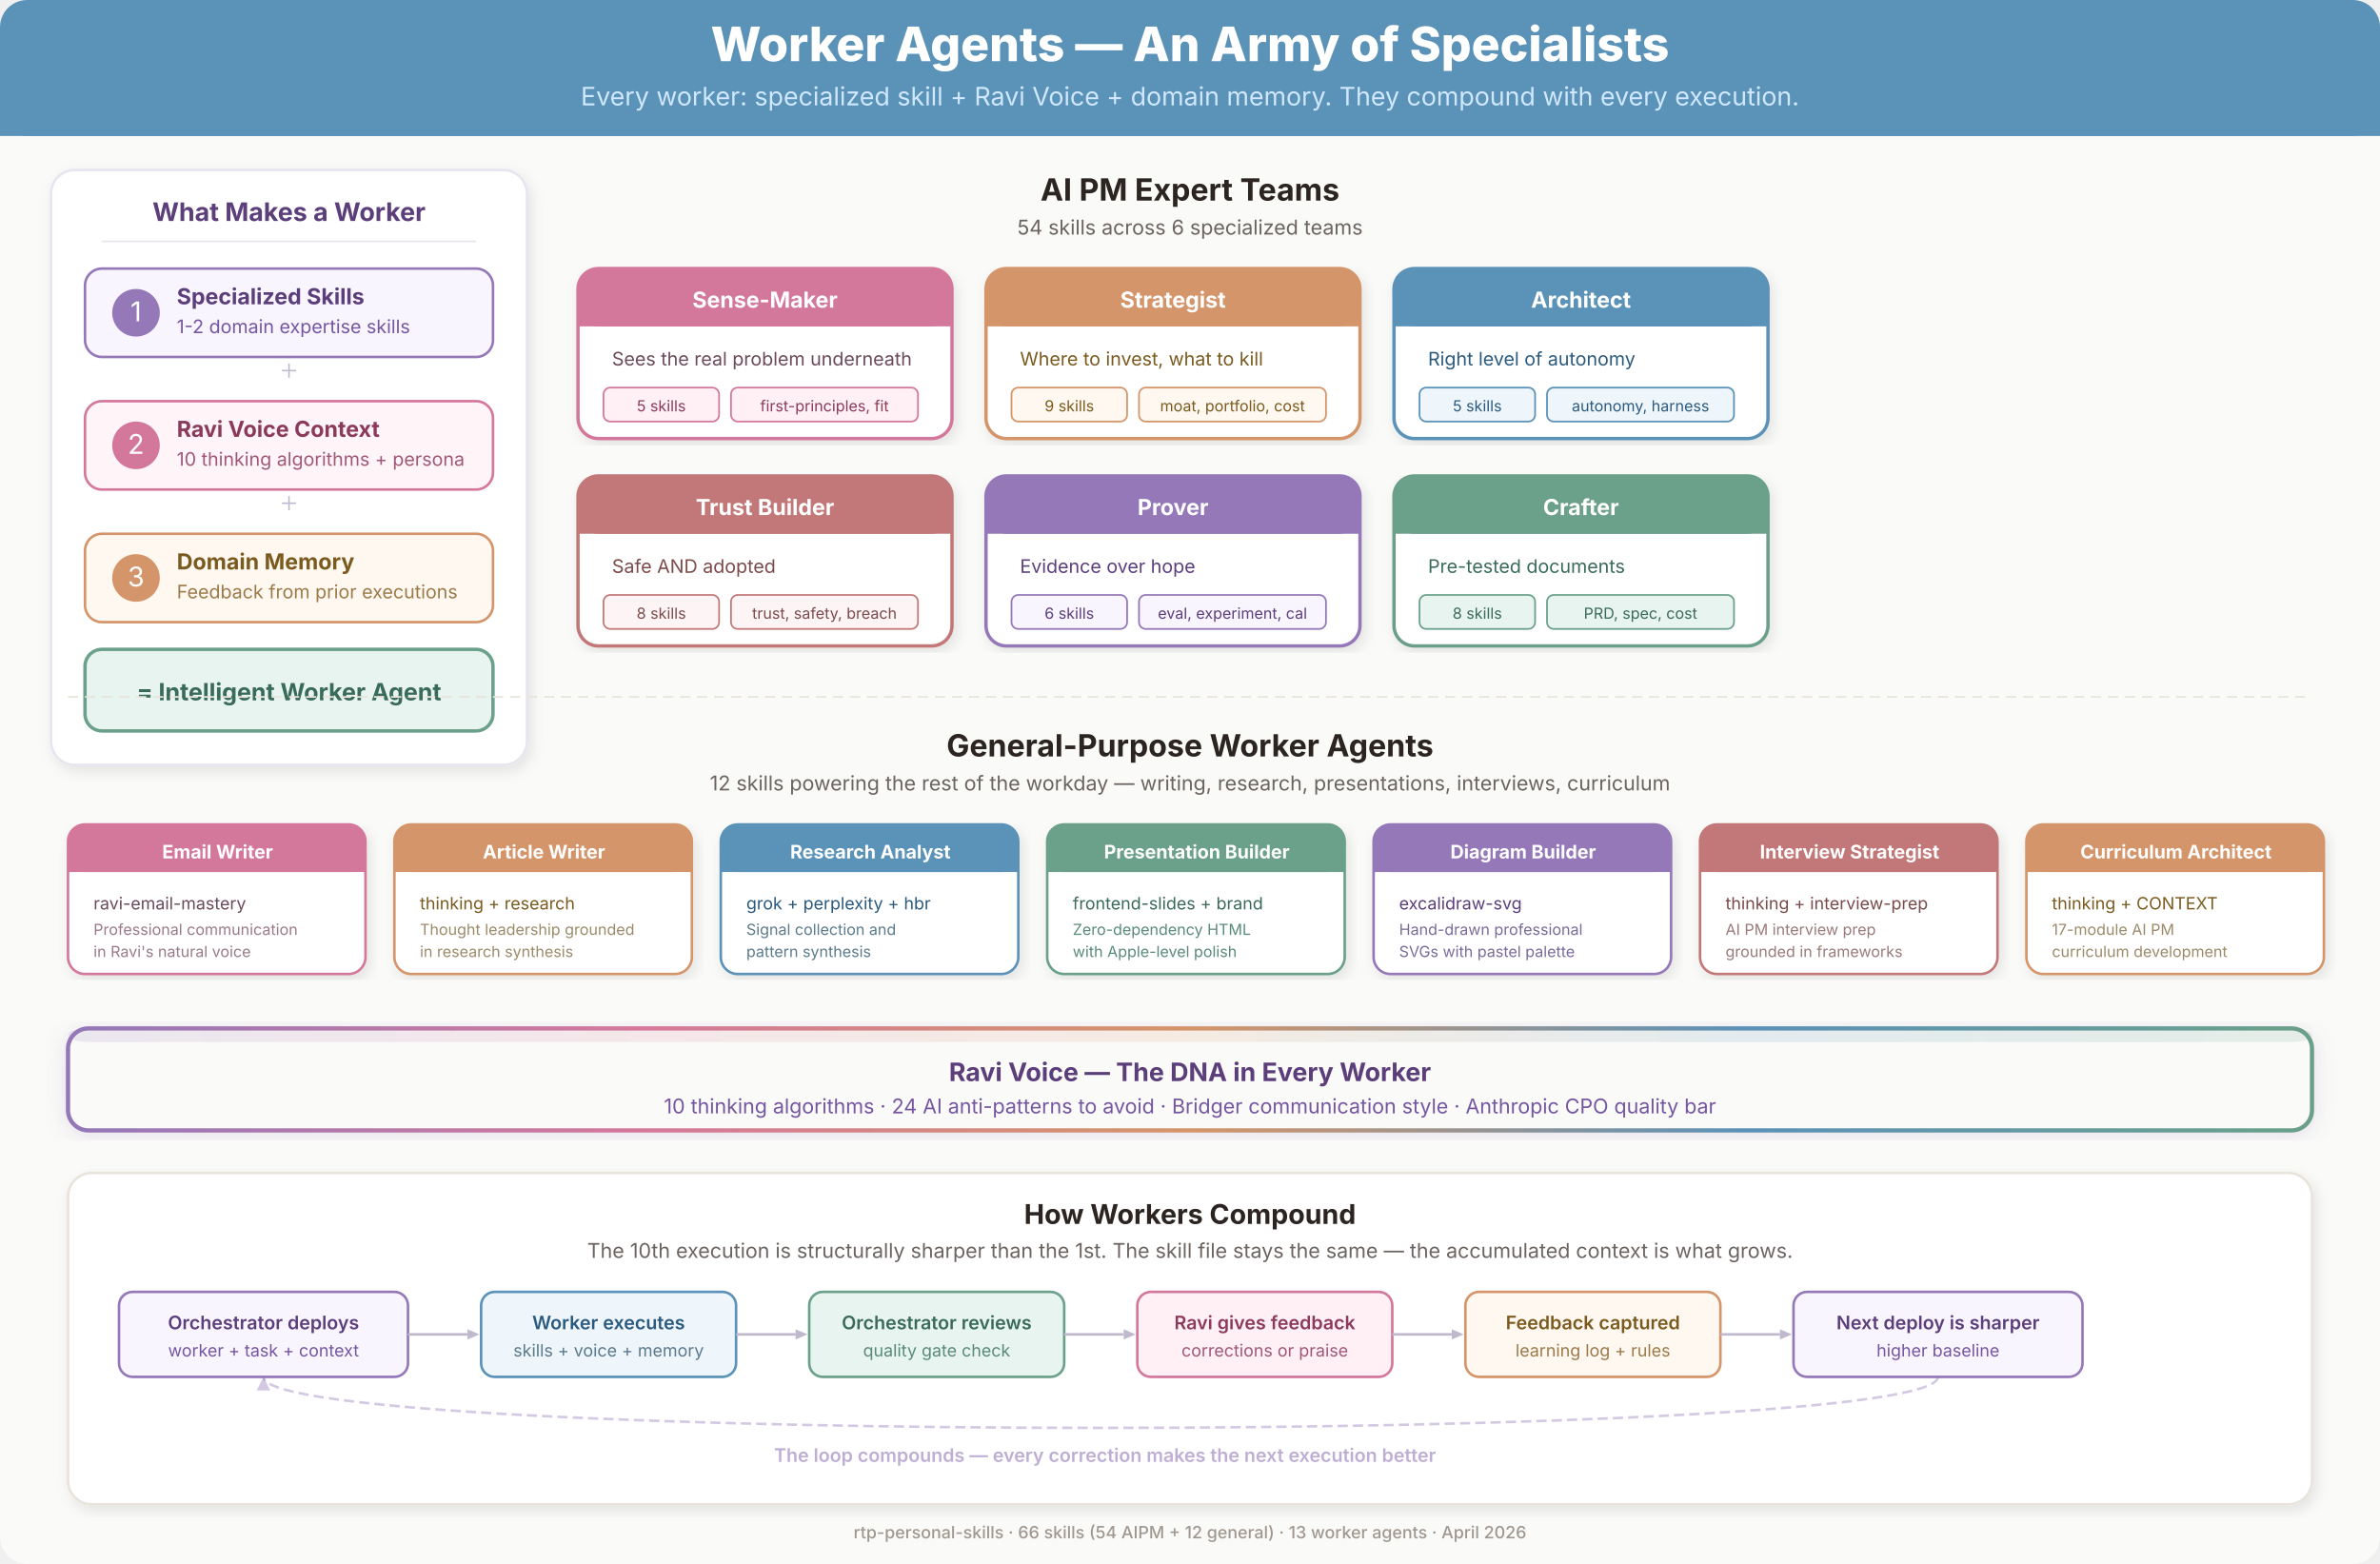
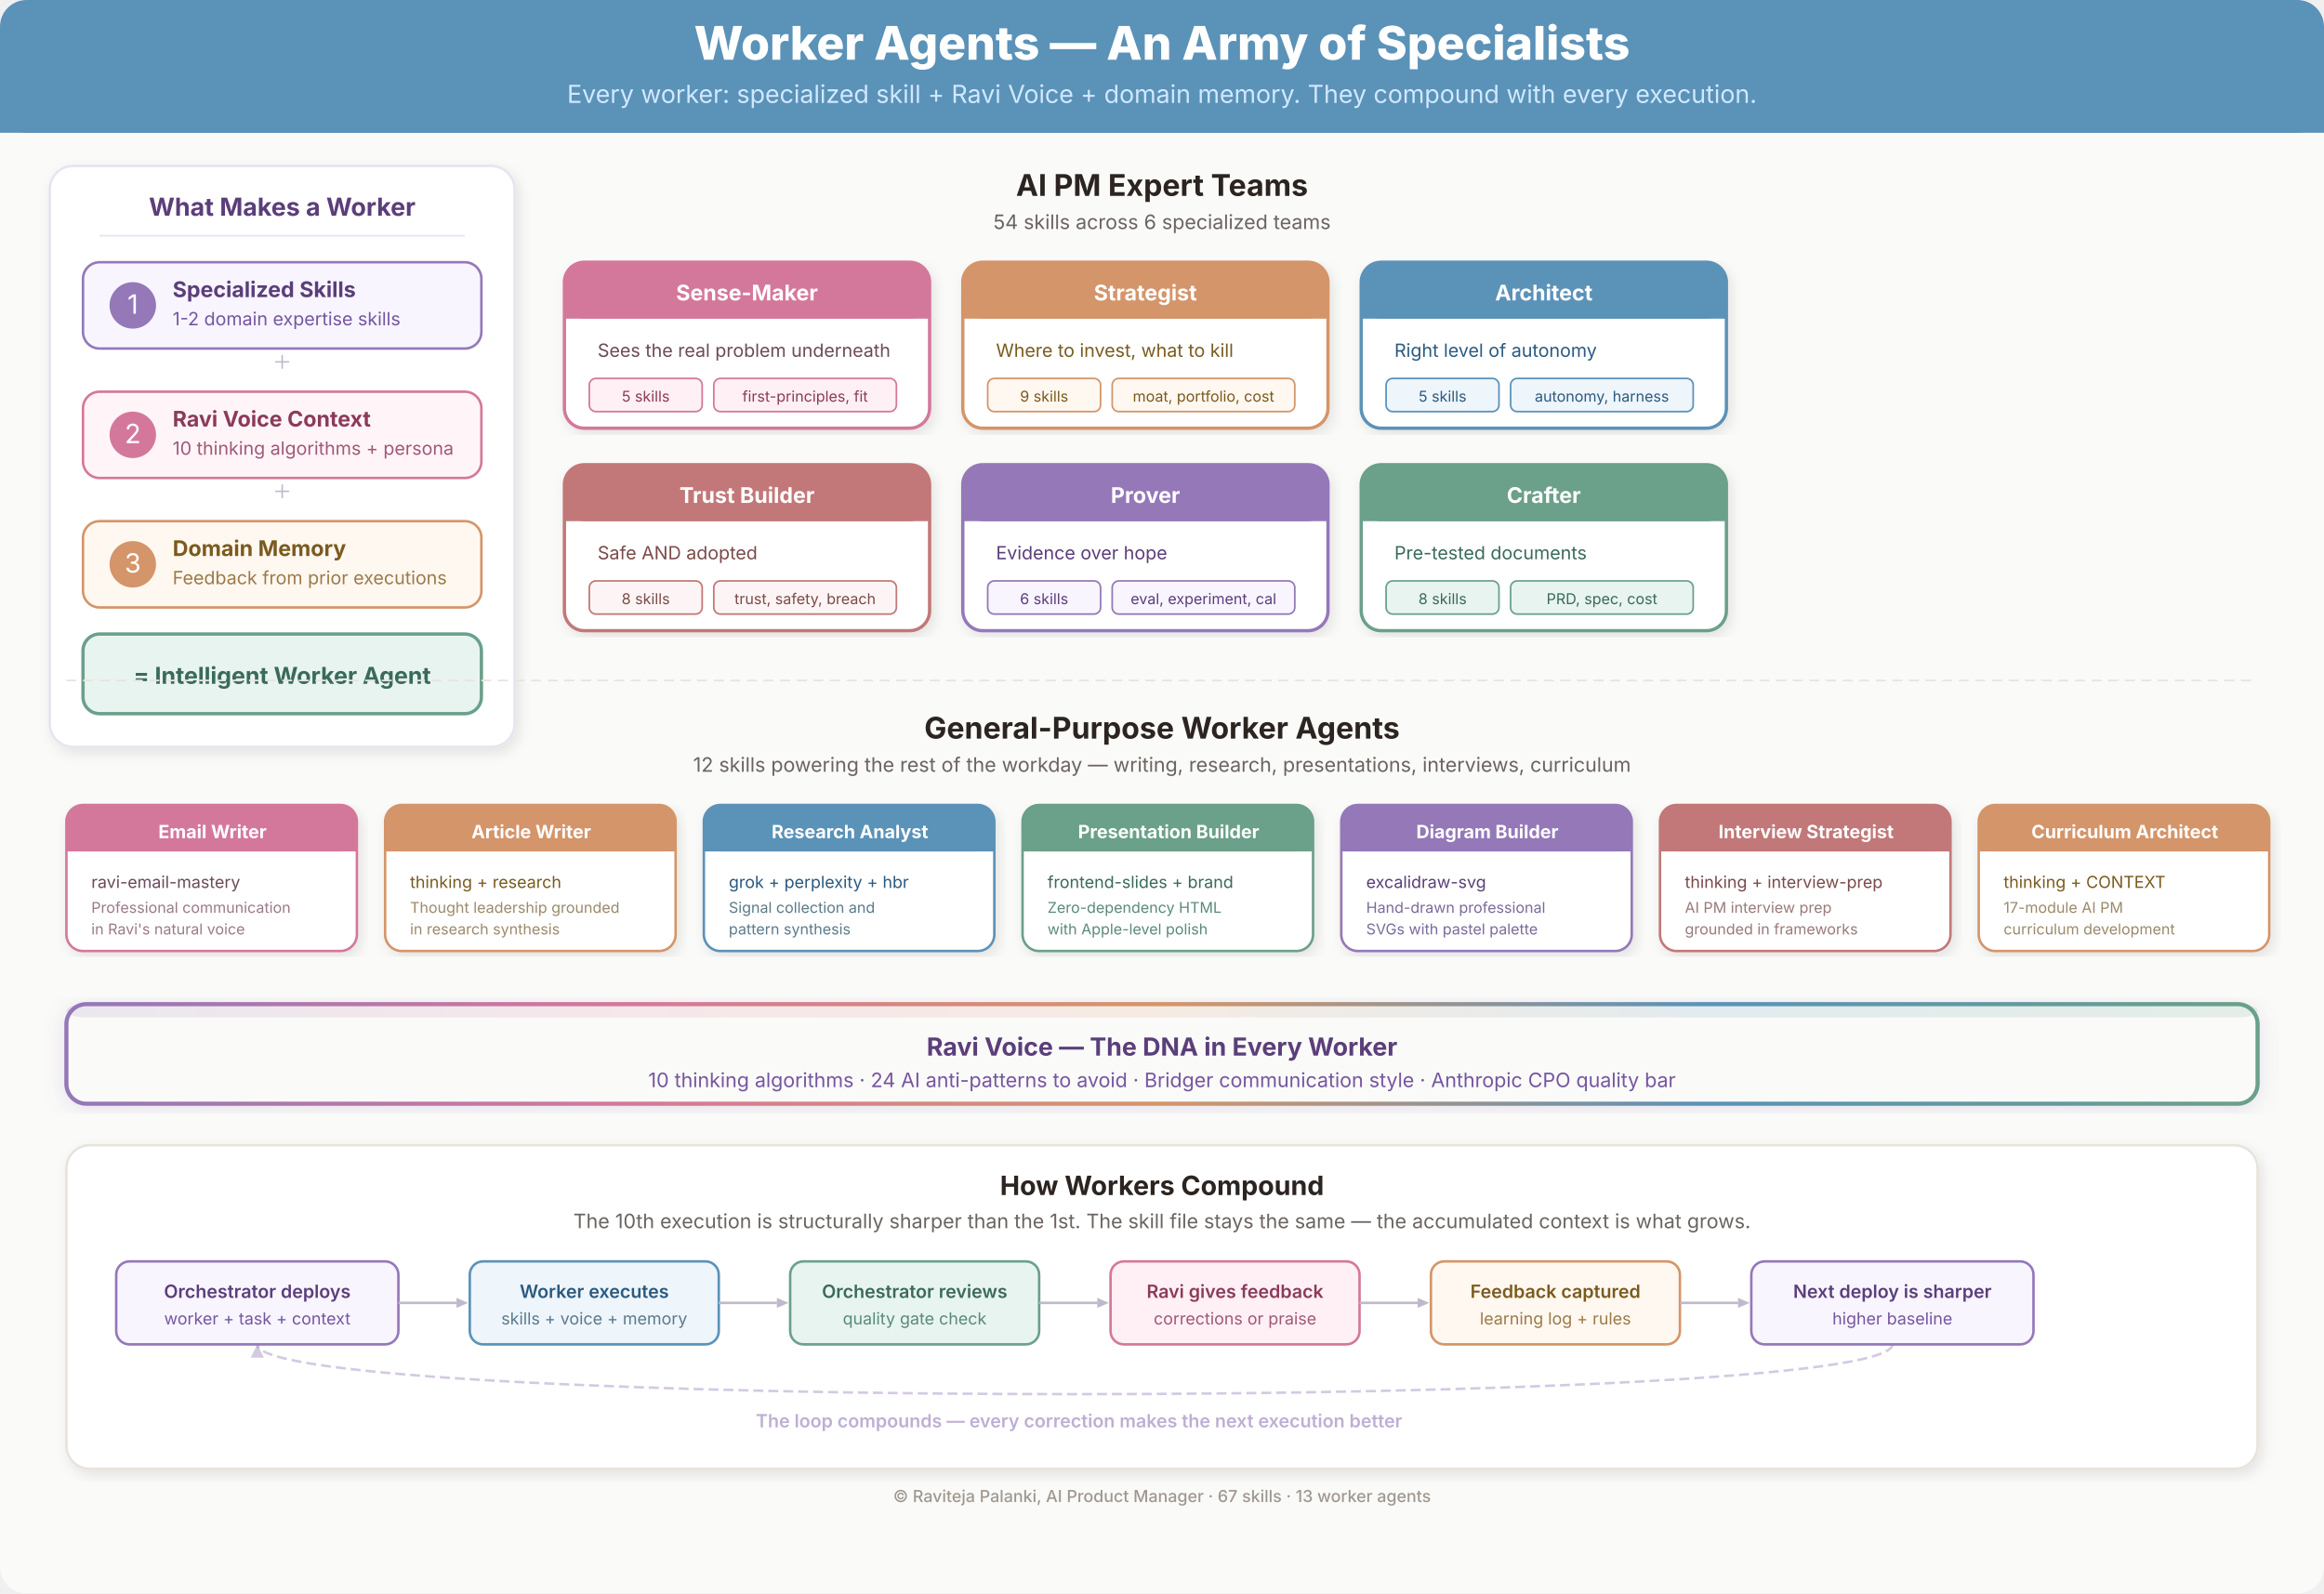
- <svg xmlns="http://www.w3.org/2000/svg" viewBox="0 0 1400 920" width="1400" height="920">
+ <svg xmlns="http://www.w3.org/2000/svg" viewBox="0 0 1400 960" width="1400" height="960">
  <defs>
    <filter id="s" x="-4%" y="-4%" width="108%" height="108%">
      <feDropShadow dx="2" dy="3" stdDeviation="4" flood-color="#00000018" />
    </filter>
    <filter id="glow" x="-10%" y="-10%" width="120%" height="120%">
      <feDropShadow dx="0" dy="2" stdDeviation="6" flood-color="#9478B830" />
    </filter>
    <linearGradient id="dnaGrad" x1="0%" y1="0%" x2="100%" y2="0%">
      <stop offset="0%" style="stop-color:#9478B8" />
      <stop offset="25%" style="stop-color:#D4789B" />
      <stop offset="50%" style="stop-color:#D4956A" />
      <stop offset="75%" style="stop-color:#5B92B8" />
      <stop offset="100%" style="stop-color:#6BA08A" />
    </linearGradient>
  </defs>
-   <rect width="1400" height="920" rx="16" fill="#FAFAF8" />
+   <rect width="1400" height="960" rx="16" fill="#FAFAF8" />
  <rect x="0" y="0" width="1400" height="80" rx="16" fill="#5B92B8" />
  <rect x="0" y="60" width="1400" height="20" fill="#5B92B8" />
  <text x="700" y="36" text-anchor="middle" fill="#FFFFFF" font-size="28" font-weight="800" font-family="Inter, Segoe UI, sans-serif">Worker Agents — An Army of Specialists</text>
  <text x="700" y="62" text-anchor="middle" fill="#D0E8FF" font-size="15" font-family="Inter, sans-serif">Every worker: specialized skill + Ravi Voice + domain memory. They compound with every execution.</text>
  <rect x="30" y="100" width="280" height="350" rx="14" fill="#FFFFFF" stroke="#E8E4F0" stroke-width="1.5" filter="url(#s)" />
  <text x="170" y="130" text-anchor="middle" fill="#5B3E7A" font-size="15" font-weight="700" font-family="Inter, sans-serif">What Makes a Worker</text>
  <line x1="60" y1="142" x2="280" y2="142" stroke="#E8E4F0" stroke-width="1" />
  <rect x="50" y="158" width="240" height="52" rx="10" fill="#F8F5FF" stroke="#9478B8" stroke-width="1.5" />
  <circle cx="80" cy="184" r="14" fill="#9478B8" />
  <text x="80" y="189" text-anchor="middle" fill="#FFFFFF" font-size="16" font-family="Inter, sans-serif">1</text>
  <text x="104" y="179" fill="#5B3E7A" font-size="13" font-weight="700" font-family="Inter, sans-serif">Specialized Skills</text>
  <text x="104" y="196" fill="#7556A0" font-size="11" font-family="Inter, sans-serif">1-2 domain expertise skills</text>
  <text x="170" y="224" text-anchor="middle" fill="#C0B8CC" font-size="18">+</text>
  <rect x="50" y="236" width="240" height="52" rx="10" fill="#FFF5F8" stroke="#D4789B" stroke-width="1.5" />
  <circle cx="80" cy="262" r="14" fill="#D4789B" />
  <text x="80" y="267" text-anchor="middle" fill="#FFFFFF" font-size="16" font-family="Inter, sans-serif">2</text>
  <text x="104" y="257" fill="#8B3A5A" font-size="13" font-weight="700" font-family="Inter, sans-serif">Ravi Voice Context</text>
  <text x="104" y="274" fill="#A05878" font-size="11" font-family="Inter, sans-serif">10 thinking algorithms + persona</text>
  <text x="170" y="302" text-anchor="middle" fill="#C0B8CC" font-size="18">+</text>
  <rect x="50" y="314" width="240" height="52" rx="10" fill="#FFF8F0" stroke="#D4956A" stroke-width="1.5" />
  <circle cx="80" cy="340" r="14" fill="#D4956A" />
  <text x="80" y="345" text-anchor="middle" fill="#FFFFFF" font-size="16" font-family="Inter, sans-serif">3</text>
  <text x="104" y="335" fill="#7A5A1E" font-size="13" font-weight="700" font-family="Inter, sans-serif">Domain Memory</text>
  <text x="104" y="352" fill="#9B7A4A" font-size="11" font-family="Inter, sans-serif">Feedback from prior executions</text>
  <rect x="50" y="382" width="240" height="48" rx="10" fill="#E8F4F0" stroke="#6BA08A" stroke-width="2" />
  <text x="170" y="412" text-anchor="middle" fill="#3A6A5A" font-size="14" font-weight="700" font-family="Inter, sans-serif">= Intelligent Worker Agent</text>
  <text x="700" y="118" text-anchor="middle" fill="#2C2420" font-size="18" font-weight="700" font-family="Inter, sans-serif">AI PM Expert Teams</text>
  <text x="700" y="138" text-anchor="middle" fill="#6B6460" font-size="12" font-family="Inter, sans-serif">54 skills across 6 specialized teams</text>
  <rect x="340" y="158" width="220" height="100" rx="12" fill="#FFFFFF" stroke="#D4789B" stroke-width="2" filter="url(#s)" />
  <rect x="340" y="158" width="220" height="34" rx="12" fill="#D4789B" />
  <rect x="340" y="178" width="220" height="14" fill="#D4789B" />
  <text x="450" y="181" text-anchor="middle" fill="#FFFFFF" font-size="13" font-weight="700" font-family="Inter, sans-serif">Sense-Maker</text>
  <text x="360" y="215" fill="#6B4A5A" font-size="11" font-family="Inter, sans-serif">Sees the real problem underneath</text>
  <rect x="355" y="228" width="68" height="20" rx="4" fill="#FFF0F5" stroke="#D4789B" stroke-width="1" />
  <text x="389" y="242" text-anchor="middle" fill="#8B3A5A" font-size="9" font-family="Inter, sans-serif">5 skills</text>
  <rect x="430" y="228" width="110" height="20" rx="4" fill="#FFF0F5" stroke="#D4789B" stroke-width="1" />
  <text x="485" y="242" text-anchor="middle" fill="#8B3A5A" font-size="9" font-family="Inter, sans-serif">first-principles, fit</text>
  <rect x="580" y="158" width="220" height="100" rx="12" fill="#FFFFFF" stroke="#D4956A" stroke-width="2" filter="url(#s)" />
  <rect x="580" y="158" width="220" height="34" rx="12" fill="#D4956A" />
  <rect x="580" y="178" width="220" height="14" fill="#D4956A" />
  <text x="690" y="181" text-anchor="middle" fill="#FFFFFF" font-size="13" font-weight="700" font-family="Inter, sans-serif">Strategist</text>
  <text x="600" y="215" fill="#7A5A1E" font-size="11" font-family="Inter, sans-serif">Where to invest, what to kill</text>
  <rect x="595" y="228" width="68" height="20" rx="4" fill="#FFF8F0" stroke="#D4956A" stroke-width="1" />
  <text x="629" y="242" text-anchor="middle" fill="#7A5A1E" font-size="9" font-family="Inter, sans-serif">9 skills</text>
  <rect x="670" y="228" width="110" height="20" rx="4" fill="#FFF8F0" stroke="#D4956A" stroke-width="1" />
  <text x="725" y="242" text-anchor="middle" fill="#7A5A1E" font-size="9" font-family="Inter, sans-serif">moat, portfolio, cost</text>
  <rect x="820" y="158" width="220" height="100" rx="12" fill="#FFFFFF" stroke="#5B92B8" stroke-width="2" filter="url(#s)" />
  <rect x="820" y="158" width="220" height="34" rx="12" fill="#5B92B8" />
  <rect x="820" y="178" width="220" height="14" fill="#5B92B8" />
  <text x="930" y="181" text-anchor="middle" fill="#FFFFFF" font-size="13" font-weight="700" font-family="Inter, sans-serif">Architect</text>
  <text x="840" y="215" fill="#2B5A7F" font-size="11" font-family="Inter, sans-serif">Right level of autonomy</text>
  <rect x="835" y="228" width="68" height="20" rx="4" fill="#EEF5FB" stroke="#5B92B8" stroke-width="1" />
  <text x="869" y="242" text-anchor="middle" fill="#2B5A7F" font-size="9" font-family="Inter, sans-serif">5 skills</text>
  <rect x="910" y="228" width="110" height="20" rx="4" fill="#EEF5FB" stroke="#5B92B8" stroke-width="1" />
  <text x="965" y="242" text-anchor="middle" fill="#2B5A7F" font-size="9" font-family="Inter, sans-serif">autonomy, harness</text>
  <rect x="340" y="280" width="220" height="100" rx="12" fill="#FFFFFF" stroke="#C27878" stroke-width="2" filter="url(#s)" />
  <rect x="340" y="280" width="220" height="34" rx="12" fill="#C27878" />
  <rect x="340" y="300" width="220" height="14" fill="#C27878" />
  <text x="450" y="303" text-anchor="middle" fill="#FFFFFF" font-size="13" font-weight="700" font-family="Inter, sans-serif">Trust Builder</text>
  <text x="360" y="337" fill="#7B4A4A" font-size="11" font-family="Inter, sans-serif">Safe AND adopted</text>
  <rect x="355" y="350" width="68" height="20" rx="4" fill="#FDF5F5" stroke="#C27878" stroke-width="1" />
  <text x="389" y="364" text-anchor="middle" fill="#7B4A4A" font-size="9" font-family="Inter, sans-serif">8 skills</text>
  <rect x="430" y="350" width="110" height="20" rx="4" fill="#FDF5F5" stroke="#C27878" stroke-width="1" />
  <text x="485" y="364" text-anchor="middle" fill="#7B4A4A" font-size="9" font-family="Inter, sans-serif">trust, safety, breach</text>
  <rect x="580" y="280" width="220" height="100" rx="12" fill="#FFFFFF" stroke="#9478B8" stroke-width="2" filter="url(#s)" />
  <rect x="580" y="280" width="220" height="34" rx="12" fill="#9478B8" />
  <rect x="580" y="300" width="220" height="14" fill="#9478B8" />
  <text x="690" y="303" text-anchor="middle" fill="#FFFFFF" font-size="13" font-weight="700" font-family="Inter, sans-serif">Prover</text>
  <text x="600" y="337" fill="#5B3E7A" font-size="11" font-family="Inter, sans-serif">Evidence over hope</text>
  <rect x="595" y="350" width="68" height="20" rx="4" fill="#F8F5FF" stroke="#9478B8" stroke-width="1" />
  <text x="629" y="364" text-anchor="middle" fill="#5B3E7A" font-size="9" font-family="Inter, sans-serif">6 skills</text>
  <rect x="670" y="350" width="110" height="20" rx="4" fill="#F8F5FF" stroke="#9478B8" stroke-width="1" />
  <text x="725" y="364" text-anchor="middle" fill="#5B3E7A" font-size="9" font-family="Inter, sans-serif">eval, experiment, cal</text>
  <rect x="820" y="280" width="220" height="100" rx="12" fill="#FFFFFF" stroke="#6BA08A" stroke-width="2" filter="url(#s)" />
  <rect x="820" y="280" width="220" height="34" rx="12" fill="#6BA08A" />
  <rect x="820" y="300" width="220" height="14" fill="#6BA08A" />
  <text x="930" y="303" text-anchor="middle" fill="#FFFFFF" font-size="13" font-weight="700" font-family="Inter, sans-serif">Crafter</text>
  <text x="840" y="337" fill="#3A6A5A" font-size="11" font-family="Inter, sans-serif">Pre-tested documents</text>
  <rect x="835" y="350" width="68" height="20" rx="4" fill="#E8F4F0" stroke="#6BA08A" stroke-width="1" />
  <text x="869" y="364" text-anchor="middle" fill="#3A6A5A" font-size="9" font-family="Inter, sans-serif">8 skills</text>
  <rect x="910" y="350" width="110" height="20" rx="4" fill="#E8F4F0" stroke="#6BA08A" stroke-width="1" />
  <text x="965" y="364" text-anchor="middle" fill="#3A6A5A" font-size="9" font-family="Inter, sans-serif">PRD, spec, cost</text>
  <line x1="40" y1="410" x2="1360" y2="410" stroke="#E8E4DC" stroke-width="1" stroke-dasharray="6,4" />
  <text x="700" y="445" text-anchor="middle" fill="#2C2420" font-size="18" font-weight="700" font-family="Inter, sans-serif">General-Purpose Worker Agents</text>
  <text x="700" y="465" text-anchor="middle" fill="#6B6460" font-size="12" font-family="Inter, sans-serif">12 skills powering the rest of the workday — writing, research, presentations, interviews, curriculum</text>
  <rect x="40" y="485" width="175" height="88" rx="10" fill="#FFFFFF" stroke="#D4789B" stroke-width="1.5" filter="url(#s)" />
  <rect x="40" y="485" width="175" height="28" rx="10" fill="#D4789B" />
  <rect x="40" y="503" width="175" height="10" fill="#D4789B" />
  <text x="128" y="505" text-anchor="middle" fill="#FFFFFF" font-size="11" font-weight="700" font-family="Inter, sans-serif">Email Writer</text>
  <text x="55" y="535" fill="#6B4A5A" font-size="10" font-family="Inter, sans-serif">ravi-email-mastery</text>
  <text x="55" y="550" fill="#9A7A8A" font-size="9" font-family="Inter, sans-serif">Professional communication</text>
  <text x="55" y="563" fill="#9A7A8A" font-size="9" font-family="Inter, sans-serif">in Ravi's natural voice</text>
  <rect x="232" y="485" width="175" height="88" rx="10" fill="#FFFFFF" stroke="#D4956A" stroke-width="1.5" filter="url(#s)" />
  <rect x="232" y="485" width="175" height="28" rx="10" fill="#D4956A" />
  <rect x="232" y="503" width="175" height="10" fill="#D4956A" />
  <text x="320" y="505" text-anchor="middle" fill="#FFFFFF" font-size="11" font-weight="700" font-family="Inter, sans-serif">Article Writer</text>
  <text x="247" y="535" fill="#7A5A1E" font-size="10" font-family="Inter, sans-serif">thinking + research</text>
  <text x="247" y="550" fill="#9B8A6A" font-size="9" font-family="Inter, sans-serif">Thought leadership grounded</text>
  <text x="247" y="563" fill="#9B8A6A" font-size="9" font-family="Inter, sans-serif">in research synthesis</text>
  <rect x="424" y="485" width="175" height="88" rx="10" fill="#FFFFFF" stroke="#5B92B8" stroke-width="1.5" filter="url(#s)" />
  <rect x="424" y="485" width="175" height="28" rx="10" fill="#5B92B8" />
  <rect x="424" y="503" width="175" height="10" fill="#5B92B8" />
  <text x="512" y="505" text-anchor="middle" fill="#FFFFFF" font-size="11" font-weight="700" font-family="Inter, sans-serif">Research Analyst</text>
  <text x="439" y="535" fill="#2B5A7F" font-size="10" font-family="Inter, sans-serif">grok + perplexity + hbr</text>
  <text x="439" y="550" fill="#5B7A8B" font-size="9" font-family="Inter, sans-serif">Signal collection and</text>
  <text x="439" y="563" fill="#5B7A8B" font-size="9" font-family="Inter, sans-serif">pattern synthesis</text>
  <rect x="616" y="485" width="175" height="88" rx="10" fill="#FFFFFF" stroke="#6BA08A" stroke-width="1.5" filter="url(#s)" />
  <rect x="616" y="485" width="175" height="28" rx="10" fill="#6BA08A" />
  <rect x="616" y="503" width="175" height="10" fill="#6BA08A" />
  <text x="704" y="505" text-anchor="middle" fill="#FFFFFF" font-size="11" font-weight="700" font-family="Inter, sans-serif">Presentation Builder</text>
  <text x="631" y="535" fill="#3A6A5A" font-size="10" font-family="Inter, sans-serif">frontend-slides + brand</text>
  <text x="631" y="550" fill="#5A8A7A" font-size="9" font-family="Inter, sans-serif">Zero-dependency HTML</text>
  <text x="631" y="563" fill="#5A8A7A" font-size="9" font-family="Inter, sans-serif">with Apple-level polish</text>
  <rect x="808" y="485" width="175" height="88" rx="10" fill="#FFFFFF" stroke="#9478B8" stroke-width="1.5" filter="url(#s)" />
  <rect x="808" y="485" width="175" height="28" rx="10" fill="#9478B8" />
  <rect x="808" y="503" width="175" height="10" fill="#9478B8" />
  <text x="896" y="505" text-anchor="middle" fill="#FFFFFF" font-size="11" font-weight="700" font-family="Inter, sans-serif">Diagram Builder</text>
  <text x="823" y="535" fill="#5B3E7A" font-size="10" font-family="Inter, sans-serif">excalidraw-svg</text>
  <text x="823" y="550" fill="#7A6A9A" font-size="9" font-family="Inter, sans-serif">Hand-drawn professional</text>
  <text x="823" y="563" fill="#7A6A9A" font-size="9" font-family="Inter, sans-serif">SVGs with pastel palette</text>
  <rect x="1000" y="485" width="175" height="88" rx="10" fill="#FFFFFF" stroke="#C27878" stroke-width="1.5" filter="url(#s)" />
  <rect x="1000" y="485" width="175" height="28" rx="10" fill="#C27878" />
  <rect x="1000" y="503" width="175" height="10" fill="#C27878" />
  <text x="1088" y="505" text-anchor="middle" fill="#FFFFFF" font-size="11" font-weight="700" font-family="Inter, sans-serif">Interview Strategist</text>
  <text x="1015" y="535" fill="#7B4A4A" font-size="10" font-family="Inter, sans-serif">thinking + interview-prep</text>
  <text x="1015" y="550" fill="#9A7A7A" font-size="9" font-family="Inter, sans-serif">AI PM interview prep</text>
  <text x="1015" y="563" fill="#9A7A7A" font-size="9" font-family="Inter, sans-serif">grounded in frameworks</text>
  <rect x="1192" y="485" width="175" height="88" rx="10" fill="#FFFFFF" stroke="#D4956A" stroke-width="1.5" filter="url(#s)" />
  <rect x="1192" y="485" width="175" height="28" rx="10" fill="#D4956A" />
  <rect x="1192" y="503" width="175" height="10" fill="#D4956A" />
  <text x="1280" y="505" text-anchor="middle" fill="#FFFFFF" font-size="11" font-weight="700" font-family="Inter, sans-serif">Curriculum Architect</text>
  <text x="1207" y="535" fill="#7A5A1E" font-size="10" font-family="Inter, sans-serif">thinking + CONTEXT</text>
  <text x="1207" y="550" fill="#9B8A6A" font-size="9" font-family="Inter, sans-serif">17-module AI PM</text>
  <text x="1207" y="563" fill="#9B8A6A" font-size="9" font-family="Inter, sans-serif">curriculum development</text>
  <rect x="40" y="605" width="1320" height="60" rx="12" fill="#FAFAF8" stroke="url(#dnaGrad)" stroke-width="2.5" filter="url(#glow)" />
  <rect x="40" y="605" width="1320" height="8" rx="12" fill="url(#dnaGrad)" opacity="0.15" />
  <text x="700" y="636" text-anchor="middle" fill="#5B3E7A" font-size="15" font-weight="700" font-family="Inter, sans-serif">Ravi Voice — The DNA in Every Worker</text>
  <text x="700" y="655" text-anchor="middle" fill="#7556A0" font-size="12" font-family="Inter, sans-serif">10 thinking algorithms  ·  24 AI anti-patterns to avoid  ·  Bridger communication style  ·  Anthropic CPO quality bar</text>
  <rect x="40" y="690" width="1320" height="195" rx="14" fill="#FFFFFF" stroke="#E8E4DC" stroke-width="1.5" filter="url(#s)" />
  <text x="700" y="720" text-anchor="middle" fill="#2C2420" font-size="16" font-weight="700" font-family="Inter, sans-serif">How Workers Compound</text>
  <text x="700" y="740" text-anchor="middle" fill="#6B6460" font-size="12" font-family="Inter, sans-serif">The 10th execution is structurally sharper than the 1st. The skill file stays the same — the accumulated context is what grows.</text>
  <rect x="70" y="760" width="170" height="50" rx="8" fill="#F8F5FF" stroke="#9478B8" stroke-width="1.5" />
  <text x="155" y="782" text-anchor="middle" fill="#5B3E7A" font-size="11" font-weight="600" font-family="Inter, sans-serif">Orchestrator deploys</text>
  <text x="155" y="798" text-anchor="middle" fill="#7556A0" font-size="10" font-family="Inter, sans-serif">worker + task + context</text>
  <path d="M 240 785 L 275 785" stroke="#C0B8CC" stroke-width="1.5" fill="none" />
  <polygon points="275,782 282,785 275,788" fill="#C0B8CC" />
  <rect x="283" y="760" width="150" height="50" rx="8" fill="#EEF5FB" stroke="#5B92B8" stroke-width="1.5" />
  <text x="358" y="782" text-anchor="middle" fill="#2B5A7F" font-size="11" font-weight="600" font-family="Inter, sans-serif">Worker executes</text>
  <text x="358" y="798" text-anchor="middle" fill="#5B7A8B" font-size="10" font-family="Inter, sans-serif">skills + voice + memory</text>
  <path d="M 433 785 L 468 785" stroke="#C0B8CC" stroke-width="1.5" fill="none" />
  <polygon points="468,782 475,785 468,788" fill="#C0B8CC" />
  <rect x="476" y="760" width="150" height="50" rx="8" fill="#E8F4F0" stroke="#6BA08A" stroke-width="1.5" />
  <text x="551" y="782" text-anchor="middle" fill="#3A6A5A" font-size="11" font-weight="600" font-family="Inter, sans-serif">Orchestrator reviews</text>
  <text x="551" y="798" text-anchor="middle" fill="#5A8A7A" font-size="10" font-family="Inter, sans-serif">quality gate check</text>
  <path d="M 626 785 L 661 785" stroke="#C0B8CC" stroke-width="1.5" fill="none" />
  <polygon points="661,782 668,785 661,788" fill="#C0B8CC" />
  <rect x="669" y="760" width="150" height="50" rx="8" fill="#FFF0F5" stroke="#D4789B" stroke-width="1.5" />
  <text x="744" y="782" text-anchor="middle" fill="#8B3A5A" font-size="11" font-weight="600" font-family="Inter, sans-serif">Ravi gives feedback</text>
  <text x="744" y="798" text-anchor="middle" fill="#A05878" font-size="10" font-family="Inter, sans-serif">corrections or praise</text>
  <path d="M 819 785 L 854 785" stroke="#C0B8CC" stroke-width="1.5" fill="none" />
  <polygon points="854,782 861,785 854,788" fill="#C0B8CC" />
  <rect x="862" y="760" width="150" height="50" rx="8" fill="#FFF8F0" stroke="#D4956A" stroke-width="1.5" />
  <text x="937" y="782" text-anchor="middle" fill="#7A5A1E" font-size="11" font-weight="600" font-family="Inter, sans-serif">Feedback captured</text>
  <text x="937" y="798" text-anchor="middle" fill="#9B7A4A" font-size="10" font-family="Inter, sans-serif">learning log + rules</text>
  <path d="M 1012 785 L 1047 785" stroke="#C0B8CC" stroke-width="1.5" fill="none" />
  <polygon points="1047,782 1054,785 1047,788" fill="#C0B8CC" />
  <rect x="1055" y="760" width="170" height="50" rx="8" fill="#F8F5FF" stroke="#9478B8" stroke-width="1.5" />
  <text x="1140" y="782" text-anchor="middle" fill="#5B3E7A" font-size="11" font-weight="600" font-family="Inter, sans-serif">Next deploy is sharper</text>
  <text x="1140" y="798" text-anchor="middle" fill="#7556A0" font-size="10" font-family="Inter, sans-serif">higher baseline</text>
  <path d="M 1140 810 C 1140 850, 155 850, 155 810" stroke="#9478B8" stroke-width="1.5" fill="none" stroke-dasharray="6,3" opacity="0.4" />
  <polygon points="155,810 151,818 159,818" fill="#9478B8" opacity="0.4" />
  <text x="650" y="860" text-anchor="middle" fill="#9478B8" font-size="11" font-weight="600" font-family="Inter, sans-serif" opacity="0.6">The loop compounds — every correction makes the next execution better</text>
  <text x="700" y="905" text-anchor="middle" font-family="Inter, sans-serif" font-size="10" fill="#A09890" font-weight="500">
-     rtp-personal-skills · 66 skills (54 AIPM + 12 general) · 13 worker agents · April 2026
+     © Raviteja Palanki, AI Product Manager · 67 skills · 13 worker agents
  </text>
</svg>
